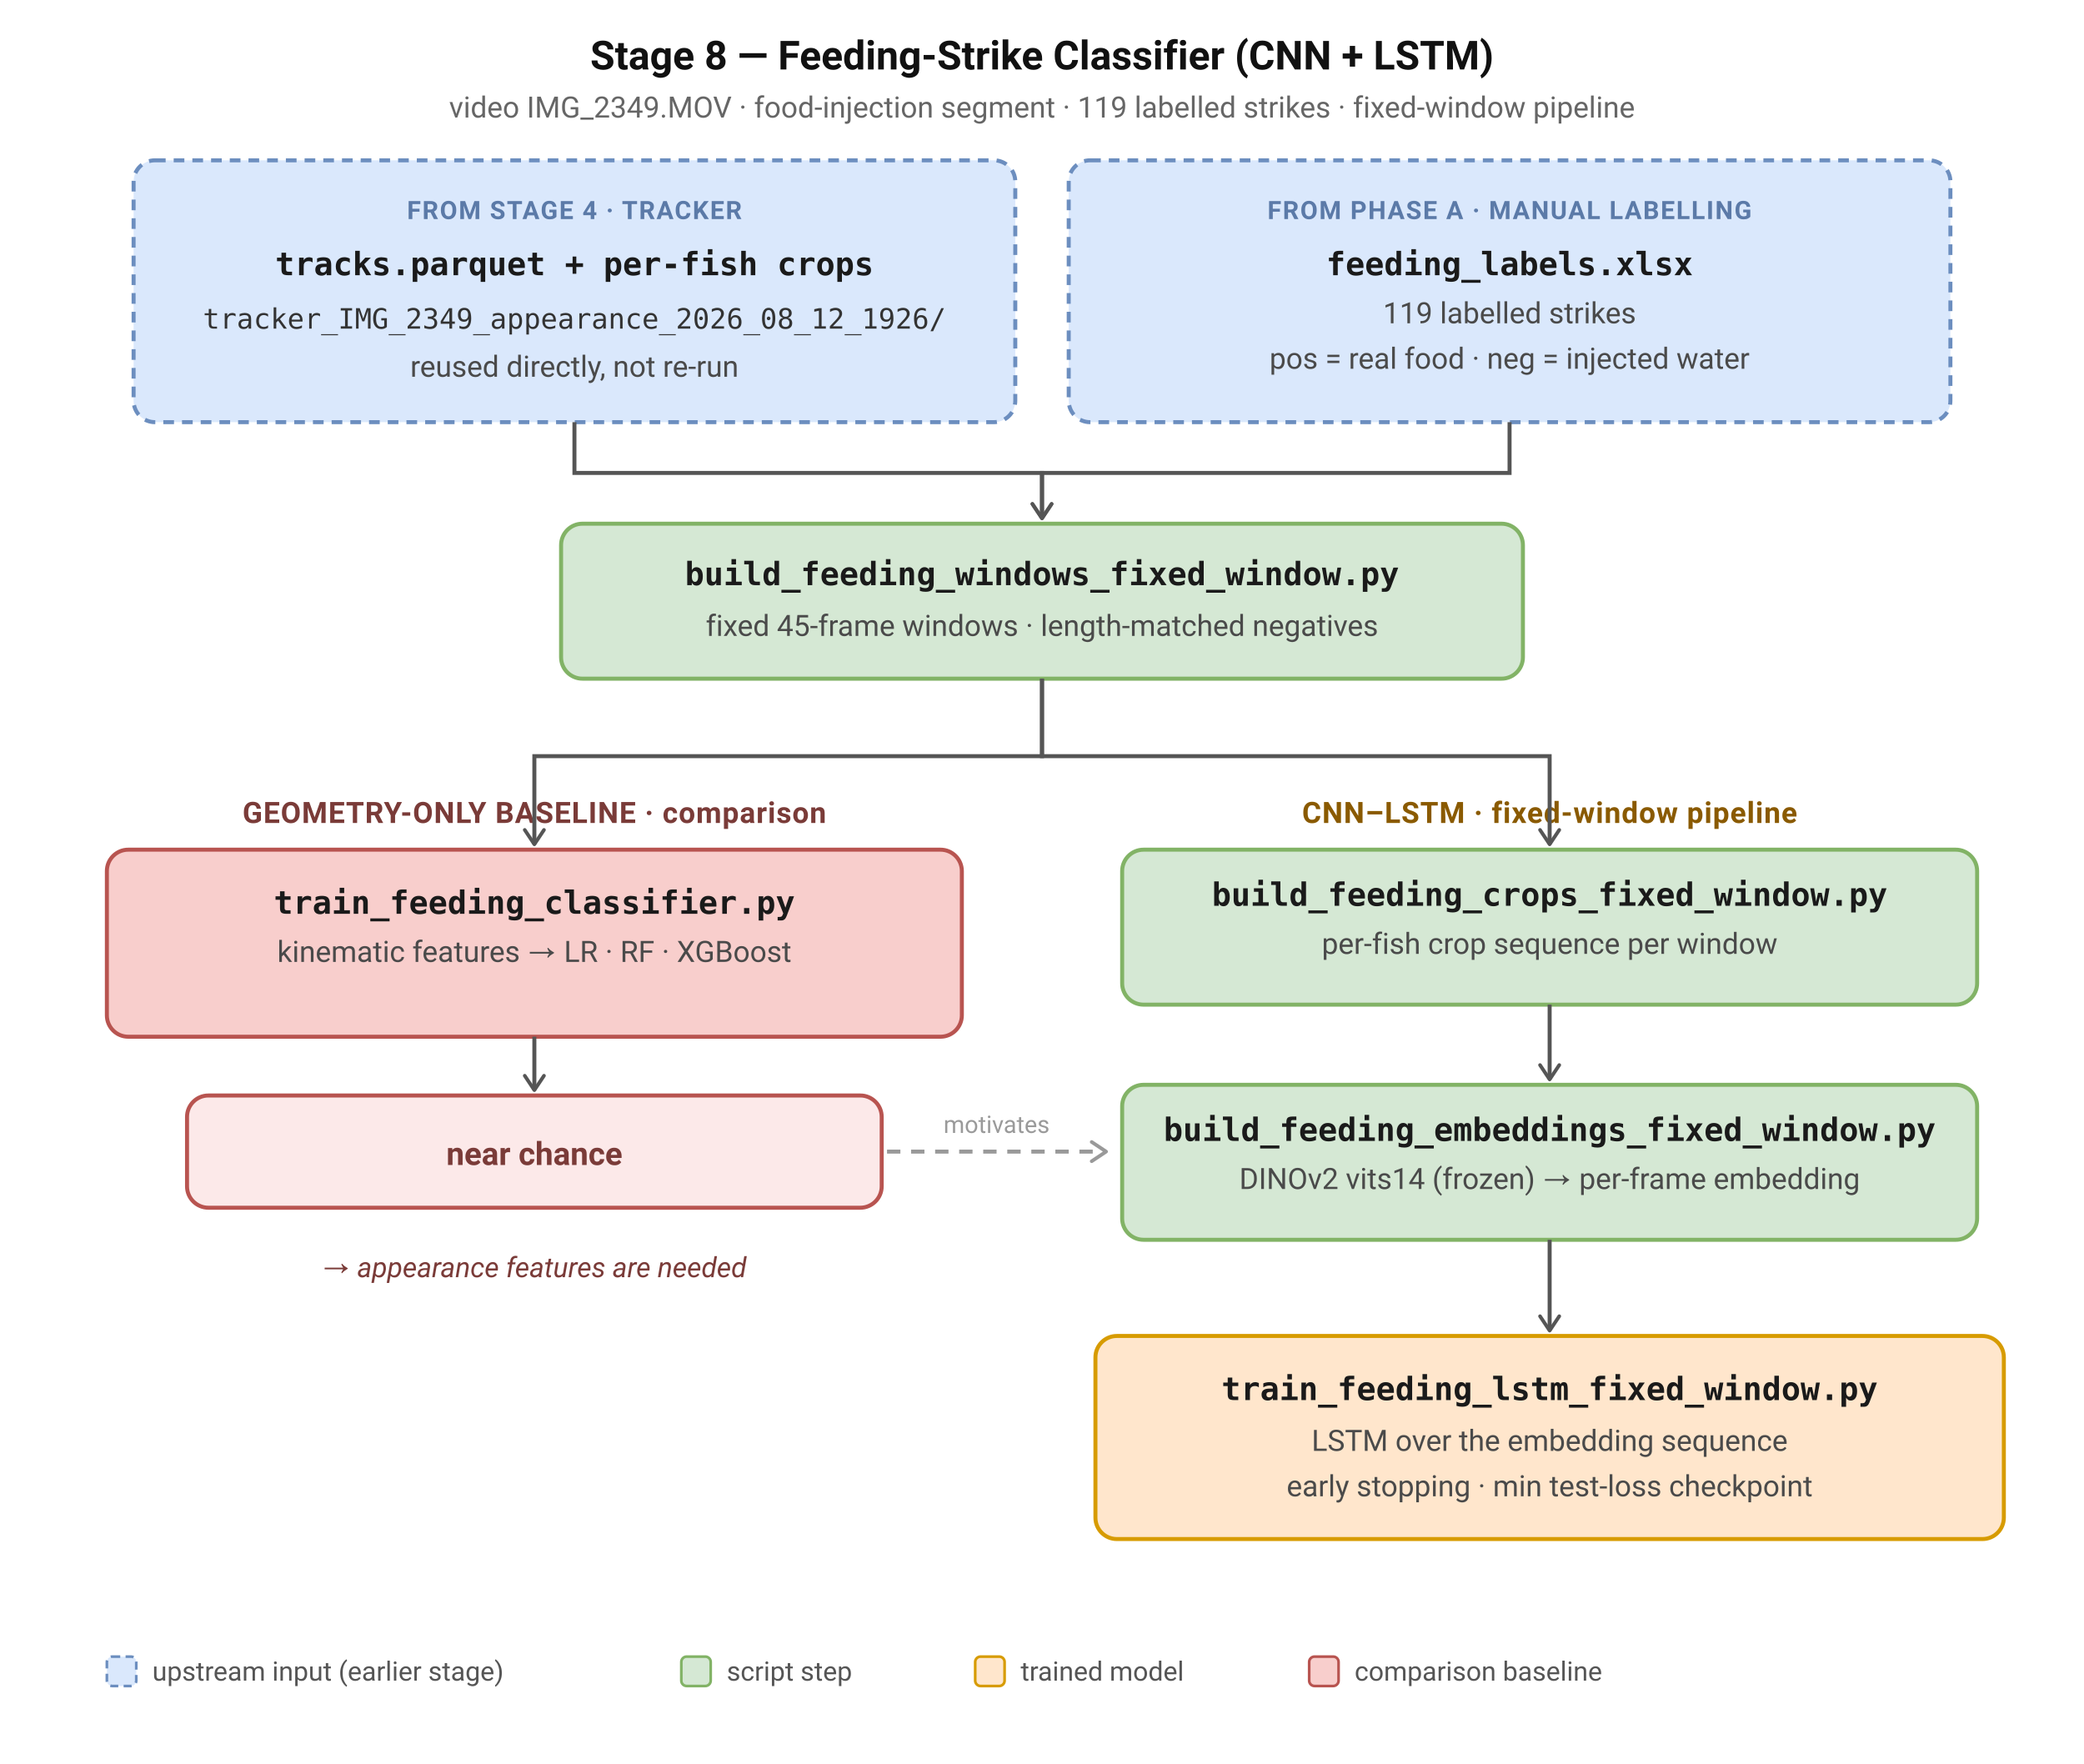
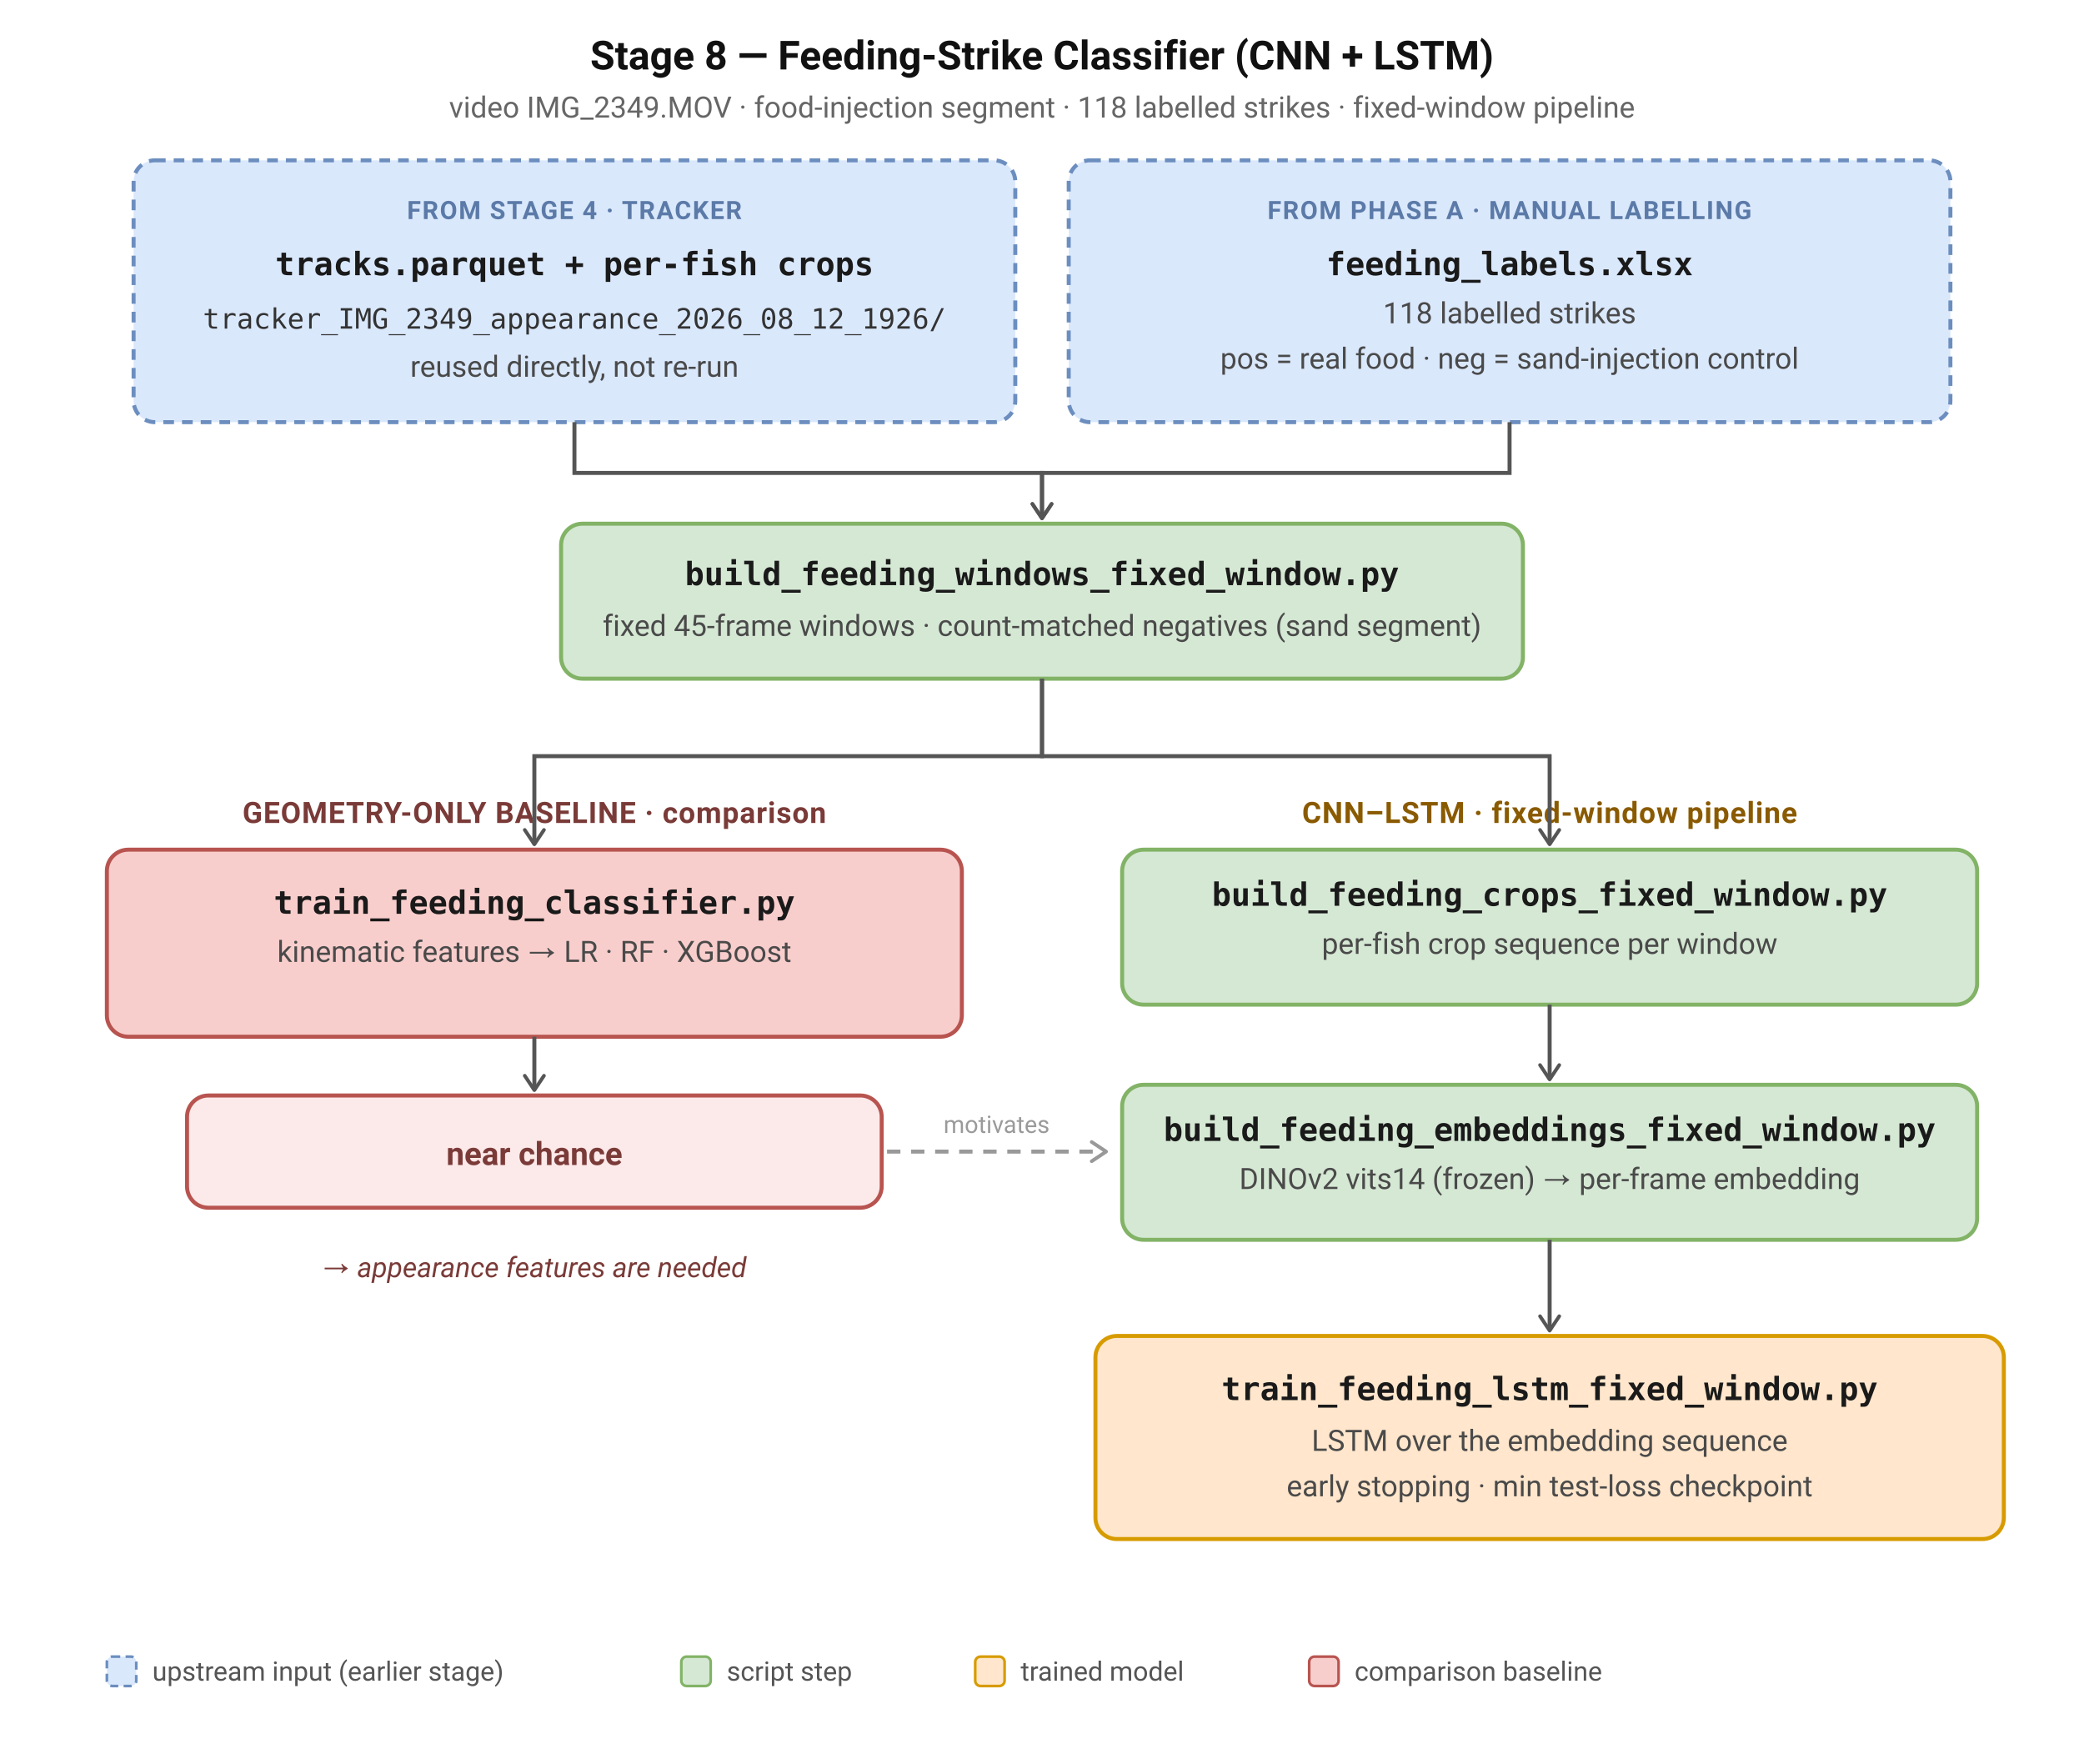
<svg xmlns="http://www.w3.org/2000/svg" width="100%" viewBox="0 0 780 660" role="img">
  <defs>
    <marker id="arrow" viewBox="0 0 10 10" refX="8" refY="5" markerWidth="6" markerHeight="6" orient="auto-start-reverse">
      <path d="M2 1L8 5L2 9" fill="none" stroke="context-stroke" stroke-width="1.5" stroke-linecap="round" stroke-linejoin="round" />
    </marker>
    <style>
      text { font-family: -apple-system, "Segoe UI", Roboto, Helvetica, Arial, sans-serif; text-anchor: middle; }
      .d-title { font-size: 15px; font-weight: 700; fill: #111; }
      .d-sub { font-size: 11px; fill: #666; }
      .name { font-family: ui-monospace, SFMono-Regular, Menlo, Consolas, monospace; font-size: 12px; font-weight: 600; fill: #1a1a1a; }
      .name-sm { font-family: ui-monospace, SFMono-Regular, Menlo, Consolas, monospace; font-size: 10.5px; fill: #333; }
      .desc { font-size: 11px; fill: #4a4a4a; }
      .kept { font-size: 12px; font-weight: 700; fill: #8a5a00; }
      .bl-res { font-size: 12px; font-weight: 700; fill: #7a3b38; }
      .col-head-bl { font-size: 11px; font-weight: 700; fill: #7a3b38; letter-spacing: 0.3px; }
      .col-head-ml { font-size: 11px; font-weight: 700; fill: #8a5a00; letter-spacing: 0.3px; }
      .note { font-size: 10.5px; font-style: italic; fill: #7a3b38; }
      .tiny { font-size: 9px; fill: #9a9a9a; }
      .prov { font-size: 9.5px; font-weight: 700; fill: #5b7aa8; letter-spacing: 0.5px; }
      .legend { font-size: 10px; fill: #555; text-anchor: start; }
      .box { stroke-width: 1.5; }
    </style>
  </defs>
  <text class="d-title" x="390" y="26">Stage 8 — Feeding-Strike Classifier (CNN + LSTM)</text>
-   <text class="d-sub" x="390" y="44">video IMG_2349.MOV · food-injection segment · 119 labelled strikes · fixed-window pipeline</text>
+   <text class="d-sub" x="390" y="44">video IMG_2349.MOV · food-injection segment · 118 labelled strikes · fixed-window pipeline</text>
  <rect class="box" x="50" y="60" width="330" height="98" rx="8" fill="#dae8fc" stroke="#6c8ebf" stroke-dasharray="4 3" />
  <text class="prov" x="215" y="82">FROM STAGE 4 · TRACKER</text>
  <text class="name" x="215" y="103">tracks.parquet  +  per-fish crops</text>
  <text class="name-sm" x="215" y="123">tracker_IMG_2349_appearance_2026_08_12_1926/</text>
  <text class="desc" x="215" y="141">reused directly, not re-run</text>
  <rect class="box" x="400" y="60" width="330" height="98" rx="8" fill="#dae8fc" stroke="#6c8ebf" stroke-dasharray="4 3" />
  <text class="prov" x="565" y="82">FROM PHASE A · MANUAL LABELLING</text>
  <text class="name" x="565" y="103">feeding_labels.xlsx</text>
-   <text class="desc" x="565" y="121">119 labelled strikes</text>
-   <text class="desc" x="565" y="138">pos = real food · neg = injected water</text>
+   <text class="desc" x="565" y="121">118 labelled strikes</text>
+   <text class="desc" x="565" y="138">pos = real food · neg = sand-injection control</text>
  <rect class="box" x="210" y="196" width="360" height="58" rx="8" fill="#d5e8d4" stroke="#82b366" />
  <text class="name" x="390" y="219">build_feeding_windows_fixed_window.py</text>
-   <text class="desc" x="390" y="238">fixed 45-frame windows · length-matched negatives</text>
+   <text class="desc" x="390" y="238">fixed 45-frame windows · count-matched negatives (sand segment)</text>
  <text class="col-head-bl" x="200" y="308">GEOMETRY-ONLY BASELINE · comparison</text>
  <rect class="box" x="40" y="318" width="320" height="70" rx="8" fill="#f8cecc" stroke="#b85450" />
  <text class="name" x="200" y="342">train_feeding_classifier.py</text>
  <text class="desc" x="200" y="360">kinematic features → LR · RF · XGBoost</text>
  <rect class="box" x="70" y="410" width="260" height="42" rx="8" fill="#fce9e9" stroke="#b85450" />
  <text class="bl-res" x="200" y="436">near chance</text>
  <text class="note" x="200" y="478">→ appearance features are needed</text>
  <text class="col-head-ml" x="580" y="308">CNN–LSTM · fixed-window pipeline</text>
  <rect class="box" x="420" y="318" width="320" height="58" rx="8" fill="#d5e8d4" stroke="#82b366" />
  <text class="name" x="580" y="339">build_feeding_crops_fixed_window.py</text>
  <text class="desc" x="580" y="357">per-fish crop sequence per window</text>
  <rect class="box" x="420" y="406" width="320" height="58" rx="8" fill="#d5e8d4" stroke="#82b366" />
  <text class="name" x="580" y="427">build_feeding_embeddings_fixed_window.py</text>
  <text class="desc" x="580" y="445">DINOv2 vits14 (frozen) → per-frame embedding</text>
  <rect class="box" x="410" y="500" width="340" height="76" rx="8" fill="#ffe6cc" stroke="#d79b00" />
  <text class="name" x="580" y="524">train_feeding_lstm_fixed_window.py</text>
  <text class="desc" x="580" y="543">LSTM over the embedding sequence</text>
  <text class="desc" x="580" y="560">early stopping · min test-loss checkpoint</text>
  <g fill="none" stroke="#555" stroke-width="1.5">
    <polyline points="215,158 215,177 390,177 390,194" marker-end="url(#arrow)" />
    <polyline points="565,158 565,177 390,177 390,194" marker-end="url(#arrow)" />
    <polyline points="390,254 390,283 200,283 200,316" marker-end="url(#arrow)" />
    <polyline points="390,254 390,283 580,283 580,316" marker-end="url(#arrow)" />
    <polyline points="200,388 200,408" marker-end="url(#arrow)" />
    <polyline points="580,376 580,404" marker-end="url(#arrow)" />
    <polyline points="580,464 580,498" marker-end="url(#arrow)" />
    <polyline points="332,431 414,431" stroke="#999" stroke-dasharray="5 4" marker-end="url(#arrow)" />
  </g>
  <text class="tiny" x="373" y="424">motivates</text>
  <g>
    <rect x="40" y="620" width="11" height="11" rx="2" fill="#dae8fc" stroke="#6c8ebf" stroke-dasharray="3 2" />
    <text class="legend" x="57" y="629">upstream input (earlier stage)</text>
    <rect x="255" y="620" width="11" height="11" rx="2" fill="#d5e8d4" stroke="#82b366" />
    <text class="legend" x="272" y="629">script step</text>
    <rect x="365" y="620" width="11" height="11" rx="2" fill="#ffe6cc" stroke="#d79b00" />
    <text class="legend" x="382" y="629">trained model</text>
    <rect x="490" y="620" width="11" height="11" rx="2" fill="#f8cecc" stroke="#b85450" />
    <text class="legend" x="507" y="629">comparison baseline</text>
  </g>
</svg>
